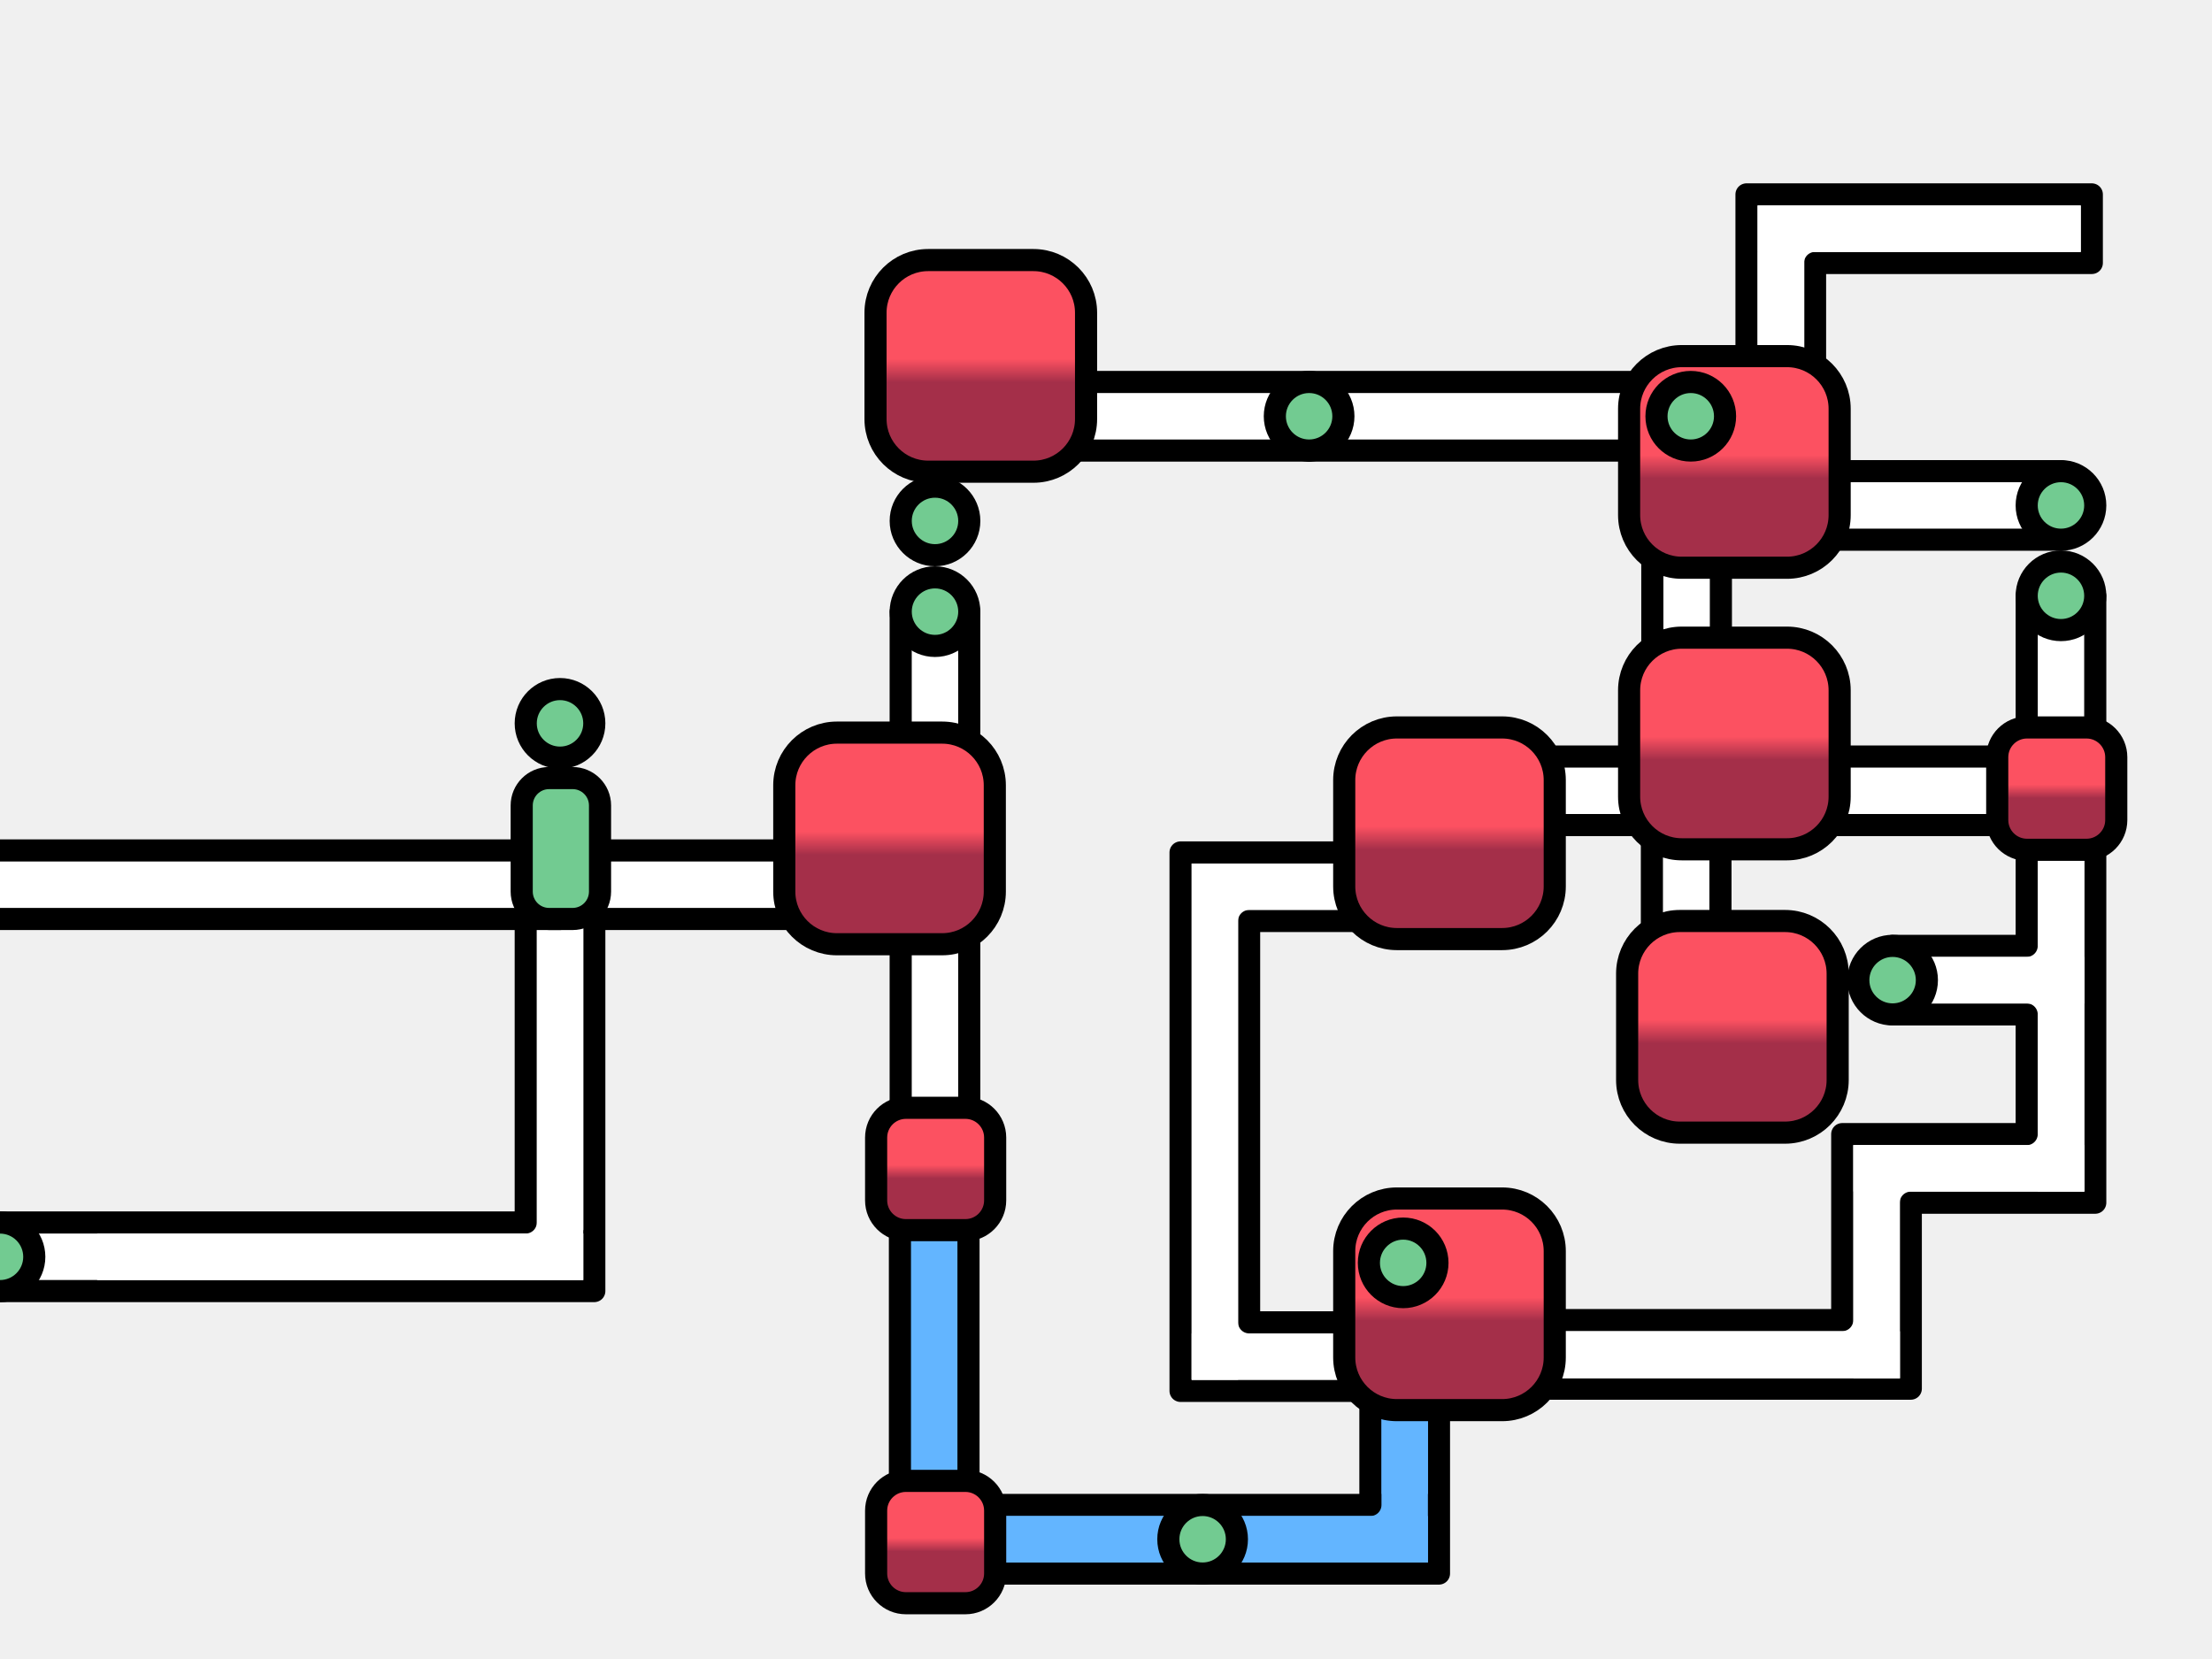
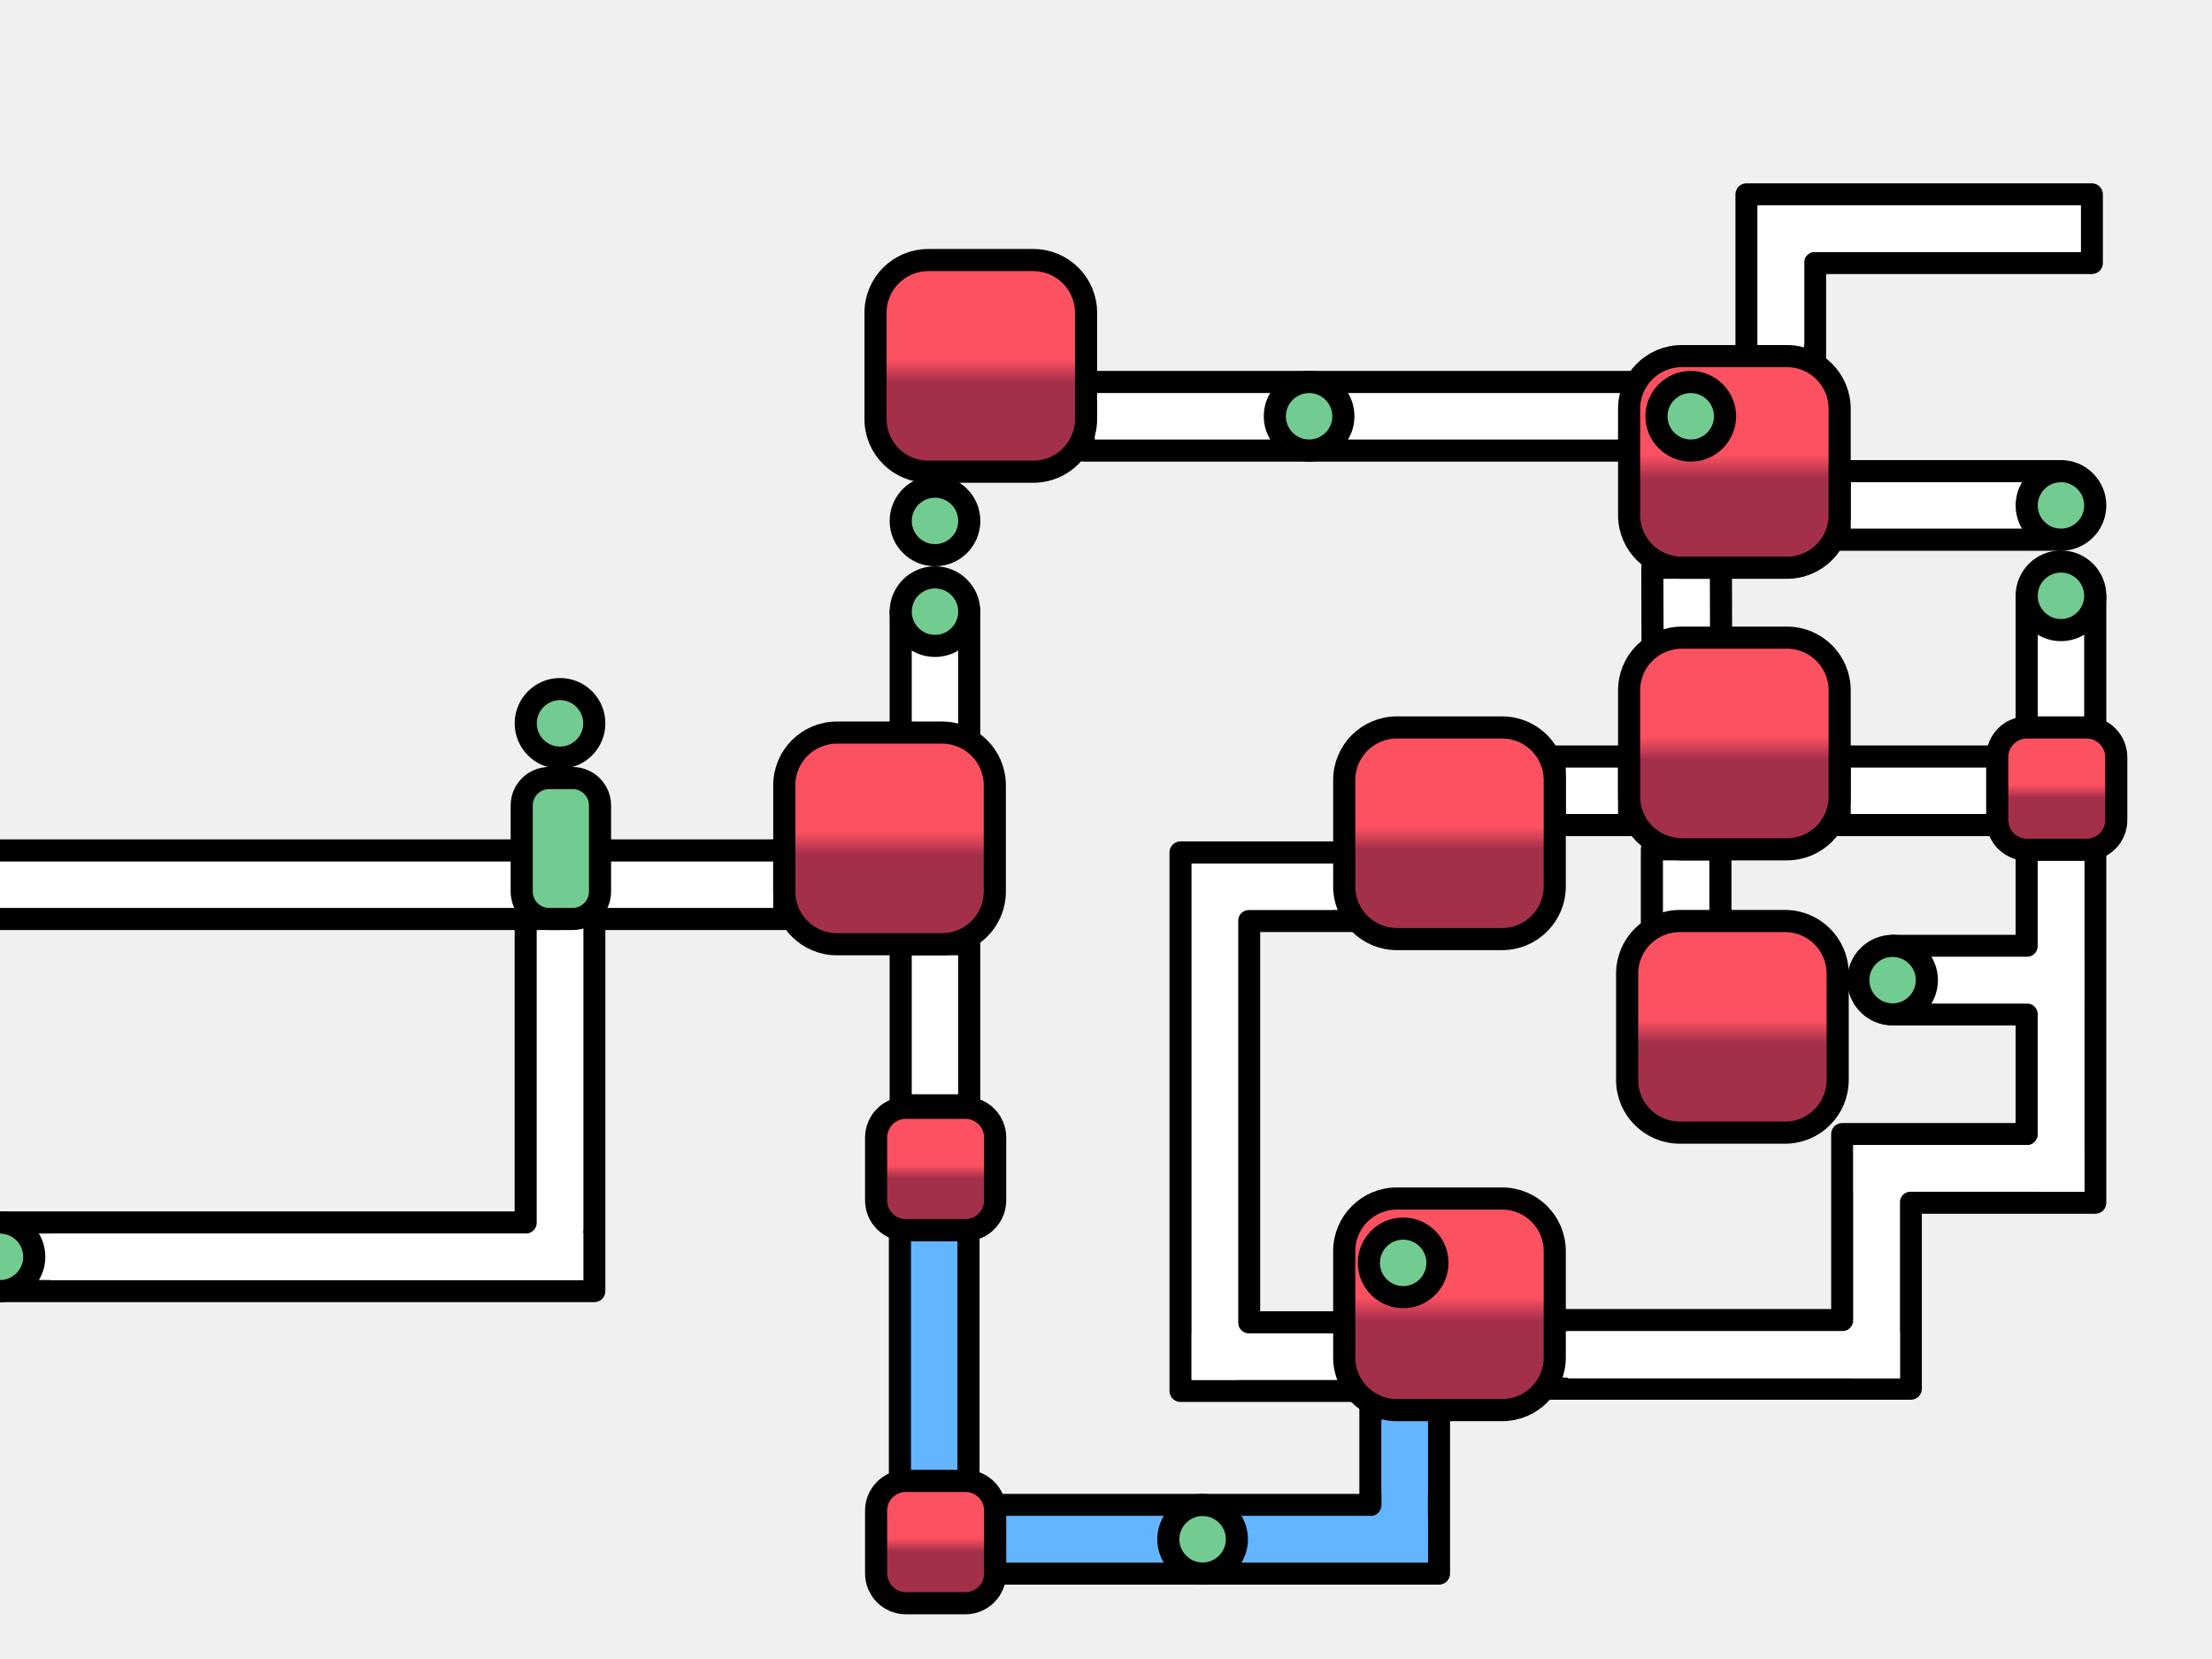
<svg xmlns="http://www.w3.org/2000/svg" width="100%" height="100%" viewBox="0 0 18000 13500" version="1.1" xml:space="preserve" style="fill-rule:evenodd;clip-rule:evenodd;stroke-linecap:round;stroke-linejoin:round;stroke-miterlimit:1.5;">
  <g id="Routes">
    <path id="kanto-route-2" d="M7887.23,6876.95l-557.964,-0l0,-1899.75l557.964,0l0,1899.75Z" style="fill:#fff;stroke:#000;stroke-width:180px;" />
-     <path id="kanto-route-1" d="M7887.23,9512.48l-557.964,0l0,-2471.51l557.964,-0l0,2471.51Z" style="fill:#fff;stroke:#000;stroke-width:180px;" />
-     <rect id="kanto-route-3" x="7887.23" y="3108.35" width="2765.54" height="557.964" style="fill:#fff;stroke:#000;stroke-width:180px;" />
-     <rect id="kanto-route-4" x="10652.8" y="3108.35" width="3460.63" height="557.964" style="fill:#fff;stroke:#000;stroke-width:180px;" />
-     <path id="kanto-route-5" d="M14003.6,6049.99l-557.964,0l0,-2185.46l557.964,-0l0,2185.46Z" style="fill:#fff;stroke:#000;stroke-width:180px;" />
-     <path id="kanto-route-6" d="M14000.1,6435.07l-557.964,0l-0,1947.82l557.964,0l-0,-1947.82Z" style="fill:#fff;stroke:#000;stroke-width:180px;" />
-     <rect id="kanto-route-7" x="11716.4" y="6156.08" width="2397.02" height="557.964" style="fill:#fff;stroke:#000;stroke-width:180px;" />
-     <rect id="kanto-route-8" x="14113.4" y="6156.08" width="2657.61" height="557.964" style="fill:#fff;stroke:#000;stroke-width:180px;" />
-     <rect id="kanto-route-9" x="14212" y="3833.92" width="2559.07" height="557.964" style="fill:#fff;stroke:#000;stroke-width:180px;" />
+     <path id="kanto-route-1" d="M7887.23,8994.61l-557.964,-0l0,-1310.93l557.964,-0l0,1310.93Z" style="fill:#fff;stroke:#000;stroke-width:180px;" />
+     <rect id="kanto-route-3" x="8818.42" y="3108.35" width="1834.35" height="557.964" style="fill:#fff;stroke:#000;stroke-width:180px;" />
+     <rect id="kanto-route-4" x="10652.8" y="3108.35" width="2646.98" height="557.964" style="fill:#fff;stroke:#000;stroke-width:180px;" />
+     <path id="kanto-route-5" d="M14005.4,5254.26l-557.964,0l-1.731,-634.27l557.964,-0l1.731,634.27Z" style="fill:#fff;stroke:#000;stroke-width:180px;" />
+     <path id="kanto-route-6" d="M14000.1,6911.06l-557.964,-0l-0,657.203l557.964,0l-0,-657.203Z" style="fill:#fff;stroke:#000;stroke-width:180px;" />
+     <rect id="kanto-route-7" x="12651.7" y="6156.08" width="605.101" height="557.964" style="fill:#fff;stroke:#000;stroke-width:180px;" />
+     <rect id="kanto-route-8" x="14970" y="6156.08" width="1304.32" height="557.964" style="fill:#fff;stroke:#000;stroke-width:180px;" />
+     <rect id="kanto-route-9" x="14970" y="3833.92" width="1801.02" height="557.964" style="fill:#fff;stroke:#000;stroke-width:180px;" />
    <path id="kanto-route-10" d="M17050,6447.06l-557.964,0l0,-1598.74l557.964,-0l0,1598.74Z" style="fill:#fff;stroke:#000;stroke-width:180px;" />
    <g id="kanto-routes-11-12-13-14-15">
      <path id="kanto-route-11-12-13-14-15" d="M14991,10742.2l0,-1513.35l1501.02,-0l0,-974.073l-1091.08,0l0,-557.964l1091.08,0l0,-1279.51l557.964,-0l0,3369.51l-1501.02,-0l0,1513.35l-2979.38,-0l0,-557.964l2421.41,-0Z" style="fill:#fff;stroke:#000;stroke-width:180px;" />
      <rect id="kanto-route-11" x="15401" y="7787.03" width="1560.89" height="379.505" style="fill:#fff;" />
-       <path id="kanto-route-12" d="M16961.8,6417.35l-379.988,-0l0,3278.45l379.988,0l-0,-3278.45Z" style="fill:#fff;" />
+       <path id="kanto-route-12" d="M16961.8,6999.5l-379.988,-0l0,2696.29l379.988,0l-0,-2696.29Z" style="fill:#fff;" />
      <rect id="kanto-route-13" x="15082.2" y="9317.55" width="1879.66" height="378.248" style="fill:#fff;" />
      <path id="kanto-route-14" d="M15460.5,9317.55l-378.267,-0l-0,1899.31l378.267,0l0,-1899.31Z" style="fill:#fff;" />
-       <rect id="kanto-route-15" x="12569.6" y="10833.4" width="2890.84" height="383.495" style="fill:#fff;" />
+       <rect id="kanto-route-15" x="12759.9" y="10833.4" width="2700.57" height="383.495" style="fill:#fff;" />
    </g>
    <g id="kanto-routes-16-17-18">
      <path id="kanto-route-16-17-18" d="M11795.1,6936.69l0,557.964l-1630.51,0l-0,3265.71l1630.51,0l0,557.964l-2188.48,0l-0,-4381.63l2188.48,0Z" style="fill:#fff;stroke:#000;stroke-width:180px;" />
-       <rect id="kanto-route-16" x="9697.3" y="7028.23" width="2097.81" height="375.009" style="fill:#fff;" />
+       <rect id="kanto-route-16" x="9697.3" y="7028.23" width="1147.92" height="375.009" style="fill:#fff;" />
      <path id="kanto-route-17" d="M10075,7403.24l-377.714,-0l0,3824.51l377.714,-0l-0,-3824.51Z" style="fill:#fff;" />
-       <rect id="kanto-route-18" x="9697.3" y="10850.9" width="2097.81" height="376.824" style="fill:#fff;" />
+       <rect id="kanto-route-18" x="9697.3" y="10850.9" width="1241.21" height="376.824" style="fill:#fff;" />
    </g>
    <g id="kanto-sea-routes-19-20">
      <path id="kanto-sea-route-19-20" d="M11709.6,12804.6l-3846.69,-0l-0,-557.964l3288.72,-0l-0,-1299.48l557.964,-0l0,1857.44Z" style="fill:#63b5ff;stroke:#000;stroke-width:180px;" />
-       <path id="kanto-sea-route-19" d="M11620,10947.2l-377.106,-0l0,1209.52l377.106,0l0,-1209.52Z" style="fill:#63b5ff;" />
-       <rect id="kanto-sea-route-20" x="7862.92" y="12336.7" width="3757.06" height="377.644" style="fill:#63b5ff;" />
+       <path id="kanto-sea-route-19" d="M11620,11575.3l-377.106,0l0,581.339l377.106,0l0,-581.339Z" style="fill:#63b5ff;" />
+       <rect id="kanto-sea-route-20" x="8192.14" y="12336.7" width="3427.84" height="377.644" style="fill:#63b5ff;" />
    </g>
-     <path id="kanto-sea-route-21" d="M7881.05,9752.72l-557.964,0l-0,3051.88l557.964,-0l-0,-3051.88Z" style="fill:#63b5ff;stroke:#000;stroke-width:180px;" />
-     <rect id="kanto-route-22" x="4564.01" y="6920.22" width="2139.07" height="557.964" style="fill:#fff;stroke:#000;stroke-width:180px;" />
+     <path id="kanto-sea-route-21" d="M7881.05,10010.3l-557.964,-0l-0,2053.46l557.964,-0l-0,-2053.46Z" style="fill:#63b5ff;stroke:#000;stroke-width:180px;" />
+     <rect id="kanto-route-22" x="4564.01" y="6920.22" width="1818.01" height="557.964" style="fill:#fff;stroke:#000;stroke-width:180px;" />
    <g id="kanto-routes-24-25">
      <path id="kanto-route-24" d="M14212,3833.92l-0,-2252.02l2809.98,0l0,557.964l-2252.02,0l-0,1694.06l-557.964,0Z" style="fill:#fff;stroke:#000;stroke-width:180px;" />
-       <path id="kanto-route-241" d="M14302.5,2050.85l380.127,0l0,1783.07l-380.127,0l-0,-1783.07Z" style="fill:#fff;" />
+       <path id="kanto-route-241" d="M14302.5,2050.85l380.127,0l0,752.184l-380.127,0l-0,-752.184Z" style="fill:#fff;" />
      <rect id="kanto-route-25" x="14302.5" y="1672.15" width="2629.55" height="378.694" style="fill:#fff;" />
    </g>
    <g id="kanto-routes-26-27">
      <path id="kanto-route-26-27" d="M4836.1,10505.9l-5479.59,-0l0,-557.964l4921.62,-0l0,-3455.89l557.965,0l-0,4013.85Z" style="fill:#fff;stroke:#000;stroke-width:180px;" />
-       <rect id="kanto-route-27" x="790.542" y="10037.7" width="3956.05" height="379.188" style="fill:#fff;" />
-       <path id="kanto-route-26" d="M4746.6,10010.3l-377.251,-0l-0,-3518.21l377.251,0l-0,3518.21Z" style="fill:#fff;" />
+       <rect id="kanto-route-27" x="410.658" y="10037.7" width="4335.94" height="379.188" style="fill:#fff;" />
+       <path id="kanto-route-26" d="M4746.6,10010.3l-377.251,-0l-0,-2532.1l377.251,-0l-0,2532.1Z" style="fill:#fff;" />
    </g>
    <rect id="kanto-route-28" x="-506.109" y="6920.22" width="5063.23" height="557.964" style="fill:#fff;stroke:#000;stroke-width:180px;" />
  </g>
  <g id="Cities">
    <path id="viridian-city" d="M8095.2,6389.85l-0,865.535c-0,236.385 -191.915,428.299 -428.299,428.299l-856.597,-0c-236.385,-0 -428.299,-191.914 -428.299,-428.299l-0,-865.535c-0,-236.385 191.914,-428.299 428.299,-428.299l856.597,0c236.384,0 428.299,191.914 428.299,428.299Z" style="fill:url(#_Linear1);stroke:#000;stroke-width:180px;" />
    <path id="saffron-city" d="M14970,5617.23l0,865.535c0,236.385 -191.914,428.299 -428.298,428.299l-856.598,-0c-236.384,-0 -428.298,-191.914 -428.298,-428.299l-0,-865.535c-0,-236.385 191.914,-428.299 428.298,-428.299l856.598,0c236.384,0 428.298,191.914 428.298,428.299Z" style="fill:url(#_Linear2);stroke:#000;stroke-width:180px;" />
    <path id="celadon-city" d="M12651.7,6347.85l0,865.535c0,236.385 -191.914,428.299 -428.298,428.299l-856.598,-0c-236.384,-0 -428.298,-191.914 -428.298,-428.299l-0,-865.535c-0,-236.385 191.914,-428.299 428.298,-428.299l856.598,0c236.384,0 428.298,191.914 428.298,428.299Z" style="fill:url(#_Linear3);stroke:#000;stroke-width:180px;" />
    <path id="vermilion-city_ss-anne" d="M14953.9,7922.95l0,865.535c0,236.385 -191.914,428.299 -428.299,428.299l-856.597,-0c-236.384,-0 -428.299,-191.914 -428.299,-428.299l0,-865.535c0,-236.385 191.915,-428.299 428.299,-428.299l856.597,0c236.385,0 428.299,191.914 428.299,428.299Z" style="fill:url(#_Linear4);stroke:#000;stroke-width:180px;" />
    <path id="fuchsia-city" d="M12651.7,10181l0,865.535c0,236.385 -191.914,428.299 -428.298,428.299l-856.598,-0c-236.384,-0 -428.298,-191.914 -428.298,-428.299l-0,-865.535c-0,-236.385 191.914,-428.299 428.298,-428.299l856.598,0c236.384,0 428.298,191.914 428.298,428.299Z" style="fill:url(#_Linear5);stroke:#000;stroke-width:180px;" />
    <path id="cerulean-city" d="M14970,3326.15l0,865.535c0,236.385 -191.914,428.299 -428.298,428.299l-856.598,-0c-236.384,-0 -428.298,-191.914 -428.298,-428.299l-0,-865.535c-0,-236.385 191.914,-428.299 428.298,-428.299l856.598,0c236.384,0 428.298,191.914 428.298,428.299Z" style="fill:url(#_Linear6);stroke:#000;stroke-width:180px;" />
    <path id="pewter-city" d="M8837.68,2544.58l0,865.535c0,236.385 -191.914,428.299 -428.298,428.299l-856.598,-0c-236.384,-0 -428.298,-191.914 -428.298,-428.299l-0,-865.535c-0,-236.385 191.914,-428.299 428.298,-428.299l856.598,0c236.384,0 428.298,191.914 428.298,428.299Z" style="fill:url(#_Linear7);stroke:#000;stroke-width:180px;" />
    <path id="lavender-town_pokemon-tower" d="M17221,6161.72l-0,511.253c-0,133.659 -108.514,242.172 -242.173,242.172l-484.344,0c-133.659,0 -242.173,-108.513 -242.173,-242.172l0,-511.253c0,-133.658 108.514,-242.172 242.173,-242.172l484.344,0c133.659,0 242.173,108.514 242.173,242.172Z" style="fill:url(#_Linear8);stroke:#000;stroke-width:180px;" />
    <path id="pallet-town" d="M8098.09,9256.85l0,511.252c0,133.659 -108.514,242.173 -242.172,242.173l-484.345,-0c-133.659,-0 -242.172,-108.514 -242.172,-242.173l-0,-511.252c-0,-133.659 108.513,-242.173 242.172,-242.173l484.345,0c133.658,0 242.172,108.514 242.172,242.173Z" style="fill:url(#_Linear9);stroke:#000;stroke-width:180px;" />
    <path id="cinnabar-island_pokemon-mansion" d="M8098.09,12292.7l0,511.253c0,133.659 -108.514,242.172 -242.172,242.172l-484.345,0c-133.659,0 -242.172,-108.513 -242.172,-242.172l-0,-511.253c-0,-133.658 108.513,-242.172 242.172,-242.172l484.345,-0c133.658,-0 242.172,108.514 242.172,242.172Z" style="fill:url(#_Linear10);stroke:#000;stroke-width:180px;" />
  </g>
  <g id="POI">
    <path id="seafoam-islands" d="M10065.2,12525.6c0,153.974 -125.008,278.982 -278.982,278.982c-153.974,-0 -278.982,-125.008 -278.982,-278.982c-0,-153.975 125.008,-278.982 278.982,-278.982c153.974,-0 278.982,125.007 278.982,278.982Z" style="fill:#72cb91;stroke:#000;stroke-width:180px;" />
    <path id="kanto-victory-road-1_kanto-victory-road-2" d="M4882.69,6554.5l0,700.6c0,123.122 -99.959,223.081 -223.081,223.081l-191.212,-0c-123.122,-0 -223.081,-99.959 -223.081,-223.081l-0,-700.6c-0,-123.122 99.959,-223.081 223.081,-223.081l191.212,-0c123.122,-0 223.081,99.959 223.081,223.081Z" style="fill:#72cb91;stroke:#000;stroke-width:180px;" />
    <path id="digletts-cave" d="M7887.51,4238.99c0,153.975 -125.007,278.982 -278.982,278.982c-153.974,0 -278.982,-125.007 -278.982,-278.982c0,-153.974 125.008,-278.982 278.982,-278.982c153.975,0 278.982,125.008 278.982,278.982Z" style="fill:#72cb91;stroke:#000;stroke-width:180px;" />
    <path id="viridian-forest" d="M7887.51,4977.19c0,153.975 -125.007,278.982 -278.982,278.982c-153.974,0 -278.982,-125.007 -278.982,-278.982c0,-153.974 125.008,-278.982 278.982,-278.982c153.975,0 278.982,125.008 278.982,278.982Z" style="fill:#72cb91;stroke:#000;stroke-width:180px;" />
    <path id="rock-tunnel" d="M17050,4112.9c0,153.975 -125.008,278.982 -278.982,278.982c-153.974,0 -278.982,-125.007 -278.982,-278.982c0,-153.974 125.008,-278.982 278.982,-278.982c153.974,0 278.982,125.008 278.982,278.982Z" style="fill:#72cb91;stroke:#000;stroke-width:180px;" />
    <path id="cerulean-cave" d="M14037.5,3387.33c0,153.975 -125.007,278.982 -278.982,278.982c-153.974,0 -278.982,-125.007 -278.982,-278.982c0,-153.974 125.008,-278.982 278.982,-278.982c153.975,0 278.982,125.008 278.982,278.982Z" style="fill:#72cb91;stroke:#000;stroke-width:180px;" />
    <path id="digletts-cave1" d="M15679.9,7975.84c0,153.975 -125.007,278.982 -278.982,278.982c-153.974,0 -278.982,-125.007 -278.982,-278.982c0,-153.974 125.008,-278.982 278.982,-278.982c153.975,0 278.982,125.008 278.982,278.982Z" style="fill:#72cb91;stroke:#000;stroke-width:180px;" />
    <path id="kanto-power-plant" d="M17050,4848.32c0,153.974 -125.008,278.982 -278.982,278.982c-153.974,-0 -278.982,-125.008 -278.982,-278.982c0,-153.975 125.008,-278.982 278.982,-278.982c153.974,-0 278.982,125.007 278.982,278.982Z" style="fill:#72cb91;stroke:#000;stroke-width:180px;" />
    <path id="pal-park" d="M11697.2,10276.5c0,153.974 -125.007,278.982 -278.982,278.982c-153.974,0 -278.982,-125.008 -278.982,-278.982c0,-153.974 125.008,-278.982 278.982,-278.982c153.975,0 278.982,125.008 278.982,278.982Z" style="fill:#72cb91;stroke:#000;stroke-width:180px;" />
    <path id="mt-moon" d="M10931.8,3387.33c0,153.975 -125.008,278.982 -278.982,278.982c-153.974,0 -278.982,-125.007 -278.982,-278.982c0,-153.974 125.008,-278.982 278.982,-278.982c153.974,0 278.982,125.008 278.982,278.982Z" style="fill:#72cb91;stroke:#000;stroke-width:180px;" />
    <path id="tohjo-falls" d="M278.982,10227.3c0,153.974 -125.008,278.982 -278.982,278.982c-153.974,-0 -278.982,-125.008 -278.982,-278.982c-0,-153.974 125.008,-278.982 278.982,-278.982c153.974,-0 278.982,125.008 278.982,278.982Z" style="fill:#72cb91;stroke:#000;stroke-width:180px;" />
    <path id="indigo-plateau" d="M4836.1,5886.28c-0,153.974 -125.008,278.982 -278.983,278.982c-153.974,0 -278.982,-125.008 -278.982,-278.982c0,-153.974 125.008,-278.982 278.982,-278.982c153.975,0 278.983,125.008 278.983,278.982Z" style="fill:#72cb91;stroke:#000;stroke-width:180px;" />
  </g>
  <defs>
    <linearGradient id="_Linear1" x1="0" y1="0" x2="1" y2="0" gradientUnits="userSpaceOnUse" gradientTransform="matrix(4.34625e-12,189.03,-193.272,4.25085e-12,7238.61,6767.18)">
      <stop offset="0" style="stop-color:#fc5161;stop-opacity:1" />
      <stop offset="1" style="stop-color:#a42f49;stop-opacity:1" />
    </linearGradient>
    <linearGradient id="_Linear2" x1="0" y1="0" x2="1" y2="0" gradientUnits="userSpaceOnUse" gradientTransform="matrix(4.34625e-12,189.03,-193.272,4.25085e-12,14113.4,5994.57)">
      <stop offset="0" style="stop-color:#fc5161;stop-opacity:1" />
      <stop offset="1" style="stop-color:#a42f49;stop-opacity:1" />
    </linearGradient>
    <linearGradient id="_Linear3" x1="0" y1="0" x2="1" y2="0" gradientUnits="userSpaceOnUse" gradientTransform="matrix(4.34625e-12,189.03,-193.272,4.25085e-12,11795.1,6725.18)">
      <stop offset="0" style="stop-color:#fc5161;stop-opacity:1" />
      <stop offset="1" style="stop-color:#a42f49;stop-opacity:1" />
    </linearGradient>
    <linearGradient id="_Linear4" x1="0" y1="0" x2="1" y2="0" gradientUnits="userSpaceOnUse" gradientTransform="matrix(4.34625e-12,189.03,-193.272,4.25085e-12,14097.3,8300.29)">
      <stop offset="0" style="stop-color:#fc5161;stop-opacity:1" />
      <stop offset="1" style="stop-color:#a42f49;stop-opacity:1" />
    </linearGradient>
    <linearGradient id="_Linear5" x1="0" y1="0" x2="1" y2="0" gradientUnits="userSpaceOnUse" gradientTransform="matrix(4.34625e-12,189.03,-193.272,4.25085e-12,11795.1,10558.4)">
      <stop offset="0" style="stop-color:#fc5161;stop-opacity:1" />
      <stop offset="1" style="stop-color:#a42f49;stop-opacity:1" />
    </linearGradient>
    <linearGradient id="_Linear6" x1="0" y1="0" x2="1" y2="0" gradientUnits="userSpaceOnUse" gradientTransform="matrix(4.34625e-12,189.03,-193.272,4.25085e-12,14113.4,3703.49)">
      <stop offset="0" style="stop-color:#fc5161;stop-opacity:1" />
      <stop offset="1" style="stop-color:#a42f49;stop-opacity:1" />
    </linearGradient>
    <linearGradient id="_Linear7" x1="0" y1="0" x2="1" y2="0" gradientUnits="userSpaceOnUse" gradientTransform="matrix(4.34625e-12,189.03,-193.272,4.25085e-12,7981.09,2921.91)">
      <stop offset="0" style="stop-color:#fc5161;stop-opacity:1" />
      <stop offset="1" style="stop-color:#a42f49;stop-opacity:1" />
    </linearGradient>
    <linearGradient id="_Linear8" x1="0" y1="0" x2="1" y2="0" gradientUnits="userSpaceOnUse" gradientTransform="matrix(2.45749e-12,109.282,-109.282,2.45749e-12,16736.6,6385.3)">
      <stop offset="0" style="stop-color:#fc5161;stop-opacity:1" />
      <stop offset="1" style="stop-color:#a42f49;stop-opacity:1" />
    </linearGradient>
    <linearGradient id="_Linear9" x1="0" y1="0" x2="1" y2="0" gradientUnits="userSpaceOnUse" gradientTransform="matrix(2.45749e-12,109.282,-109.282,2.45749e-12,7613.74,9480.43)">
      <stop offset="0" style="stop-color:#fc5161;stop-opacity:1" />
      <stop offset="1" style="stop-color:#a42f49;stop-opacity:1" />
    </linearGradient>
    <linearGradient id="_Linear10" x1="0" y1="0" x2="1" y2="0" gradientUnits="userSpaceOnUse" gradientTransform="matrix(2.45749e-12,109.282,-109.282,2.45749e-12,7613.74,12516.3)">
      <stop offset="0" style="stop-color:#fc5161;stop-opacity:1" />
      <stop offset="1" style="stop-color:#a42f49;stop-opacity:1" />
    </linearGradient>
  </defs>
</svg>
